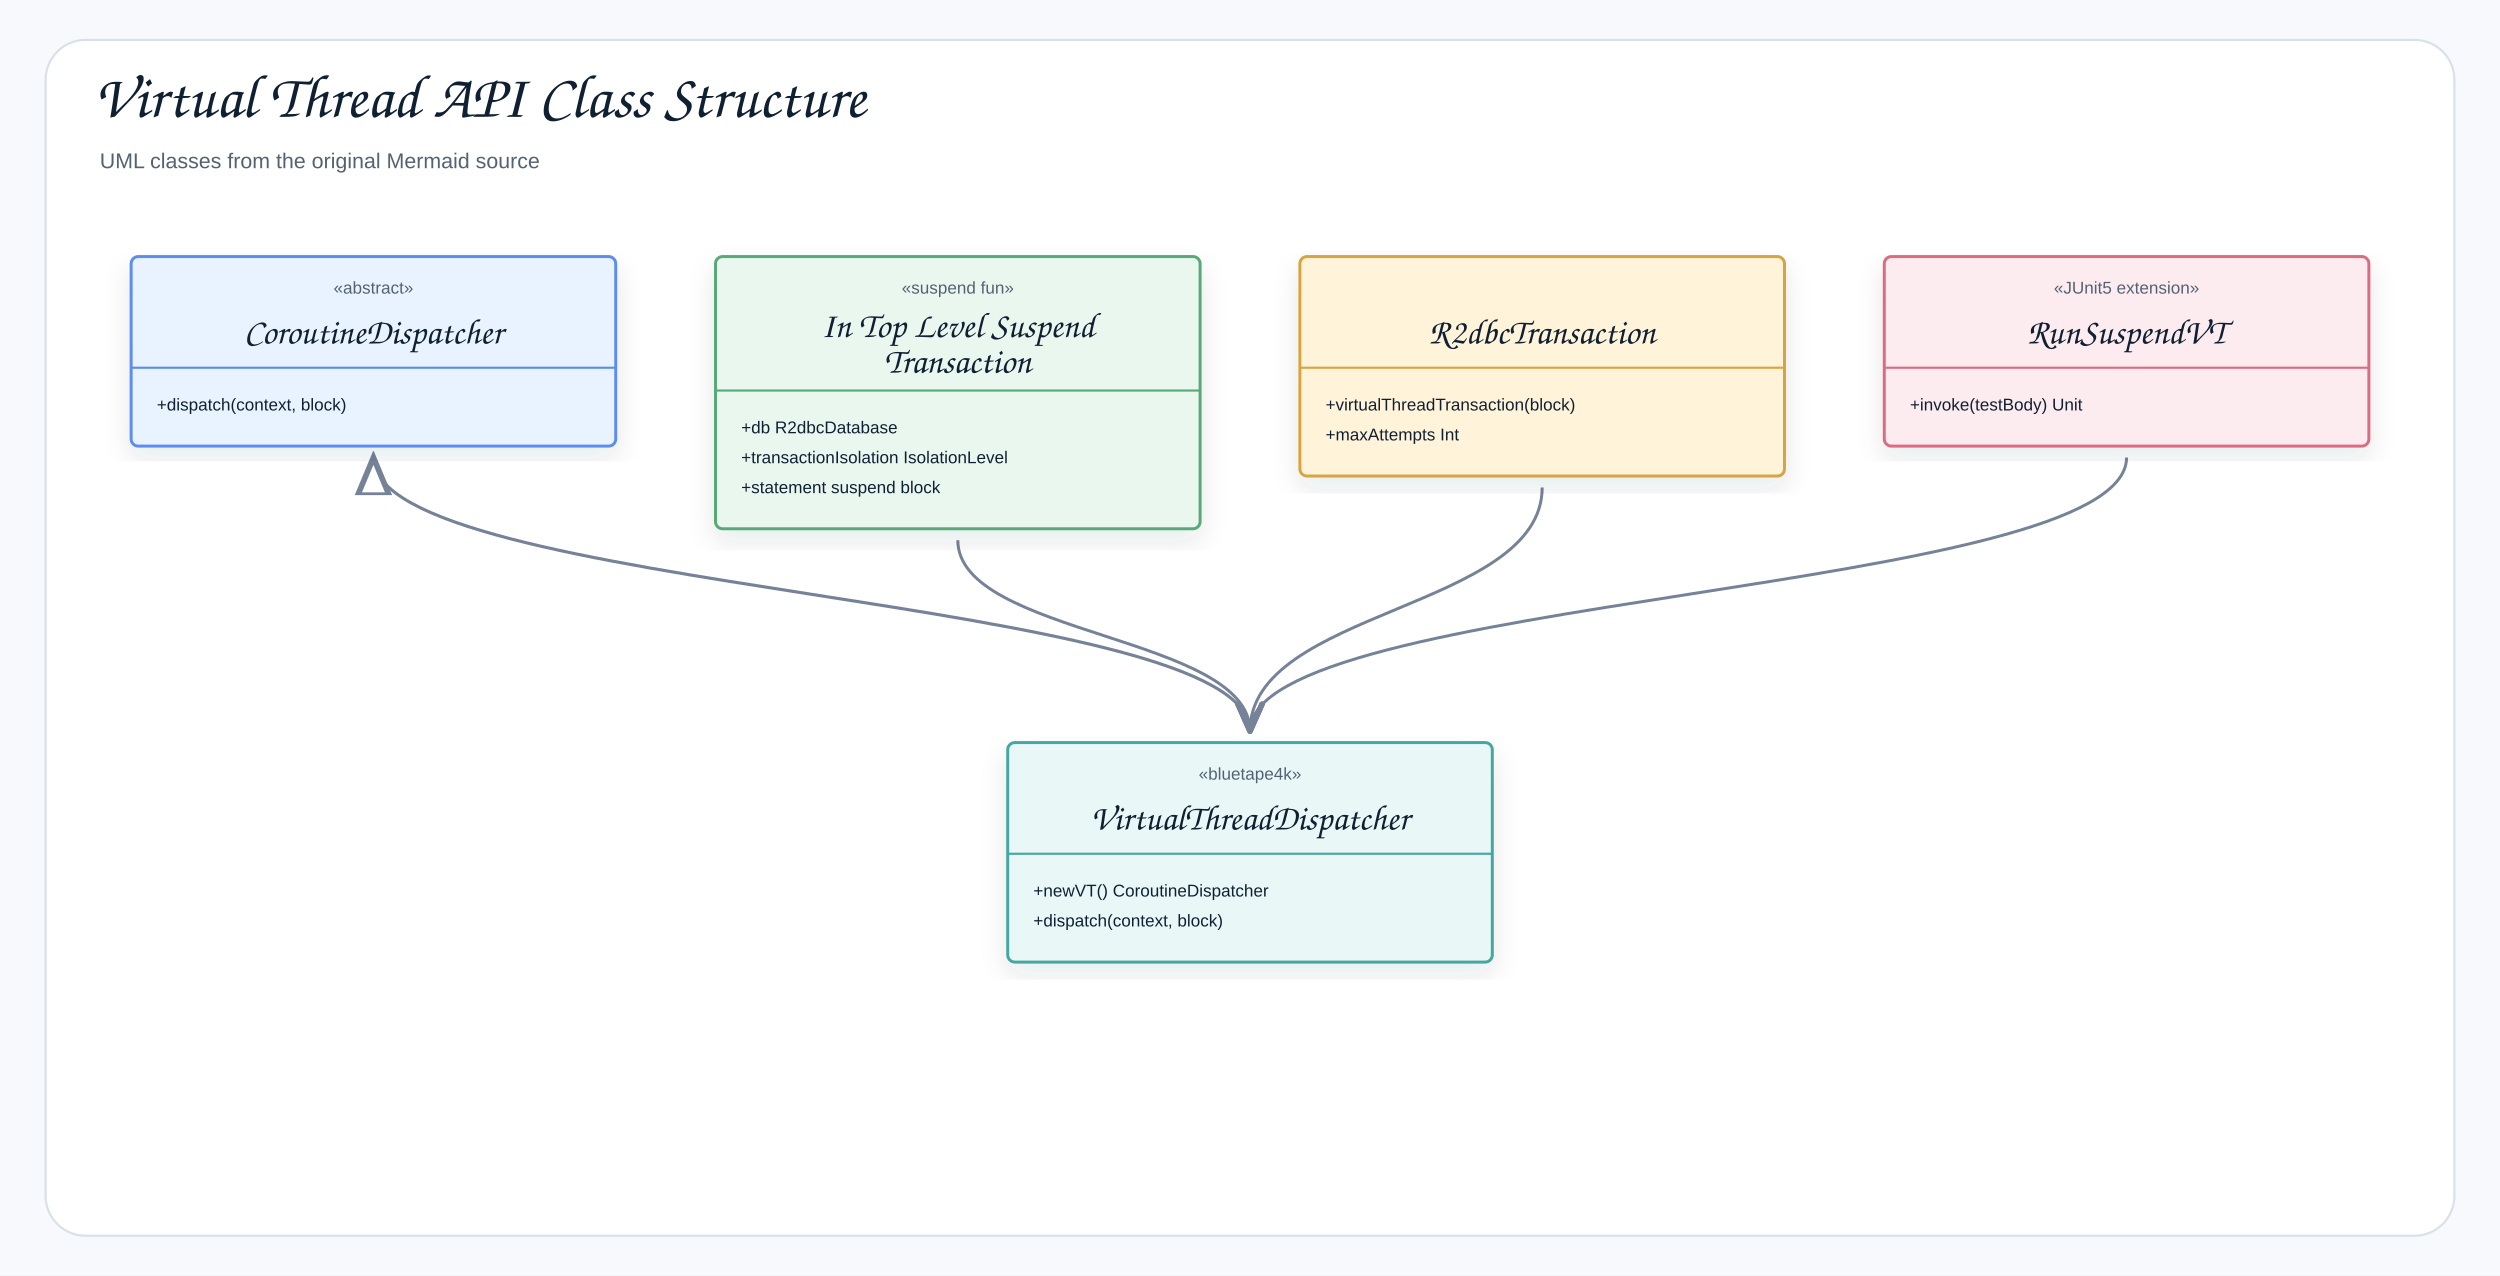
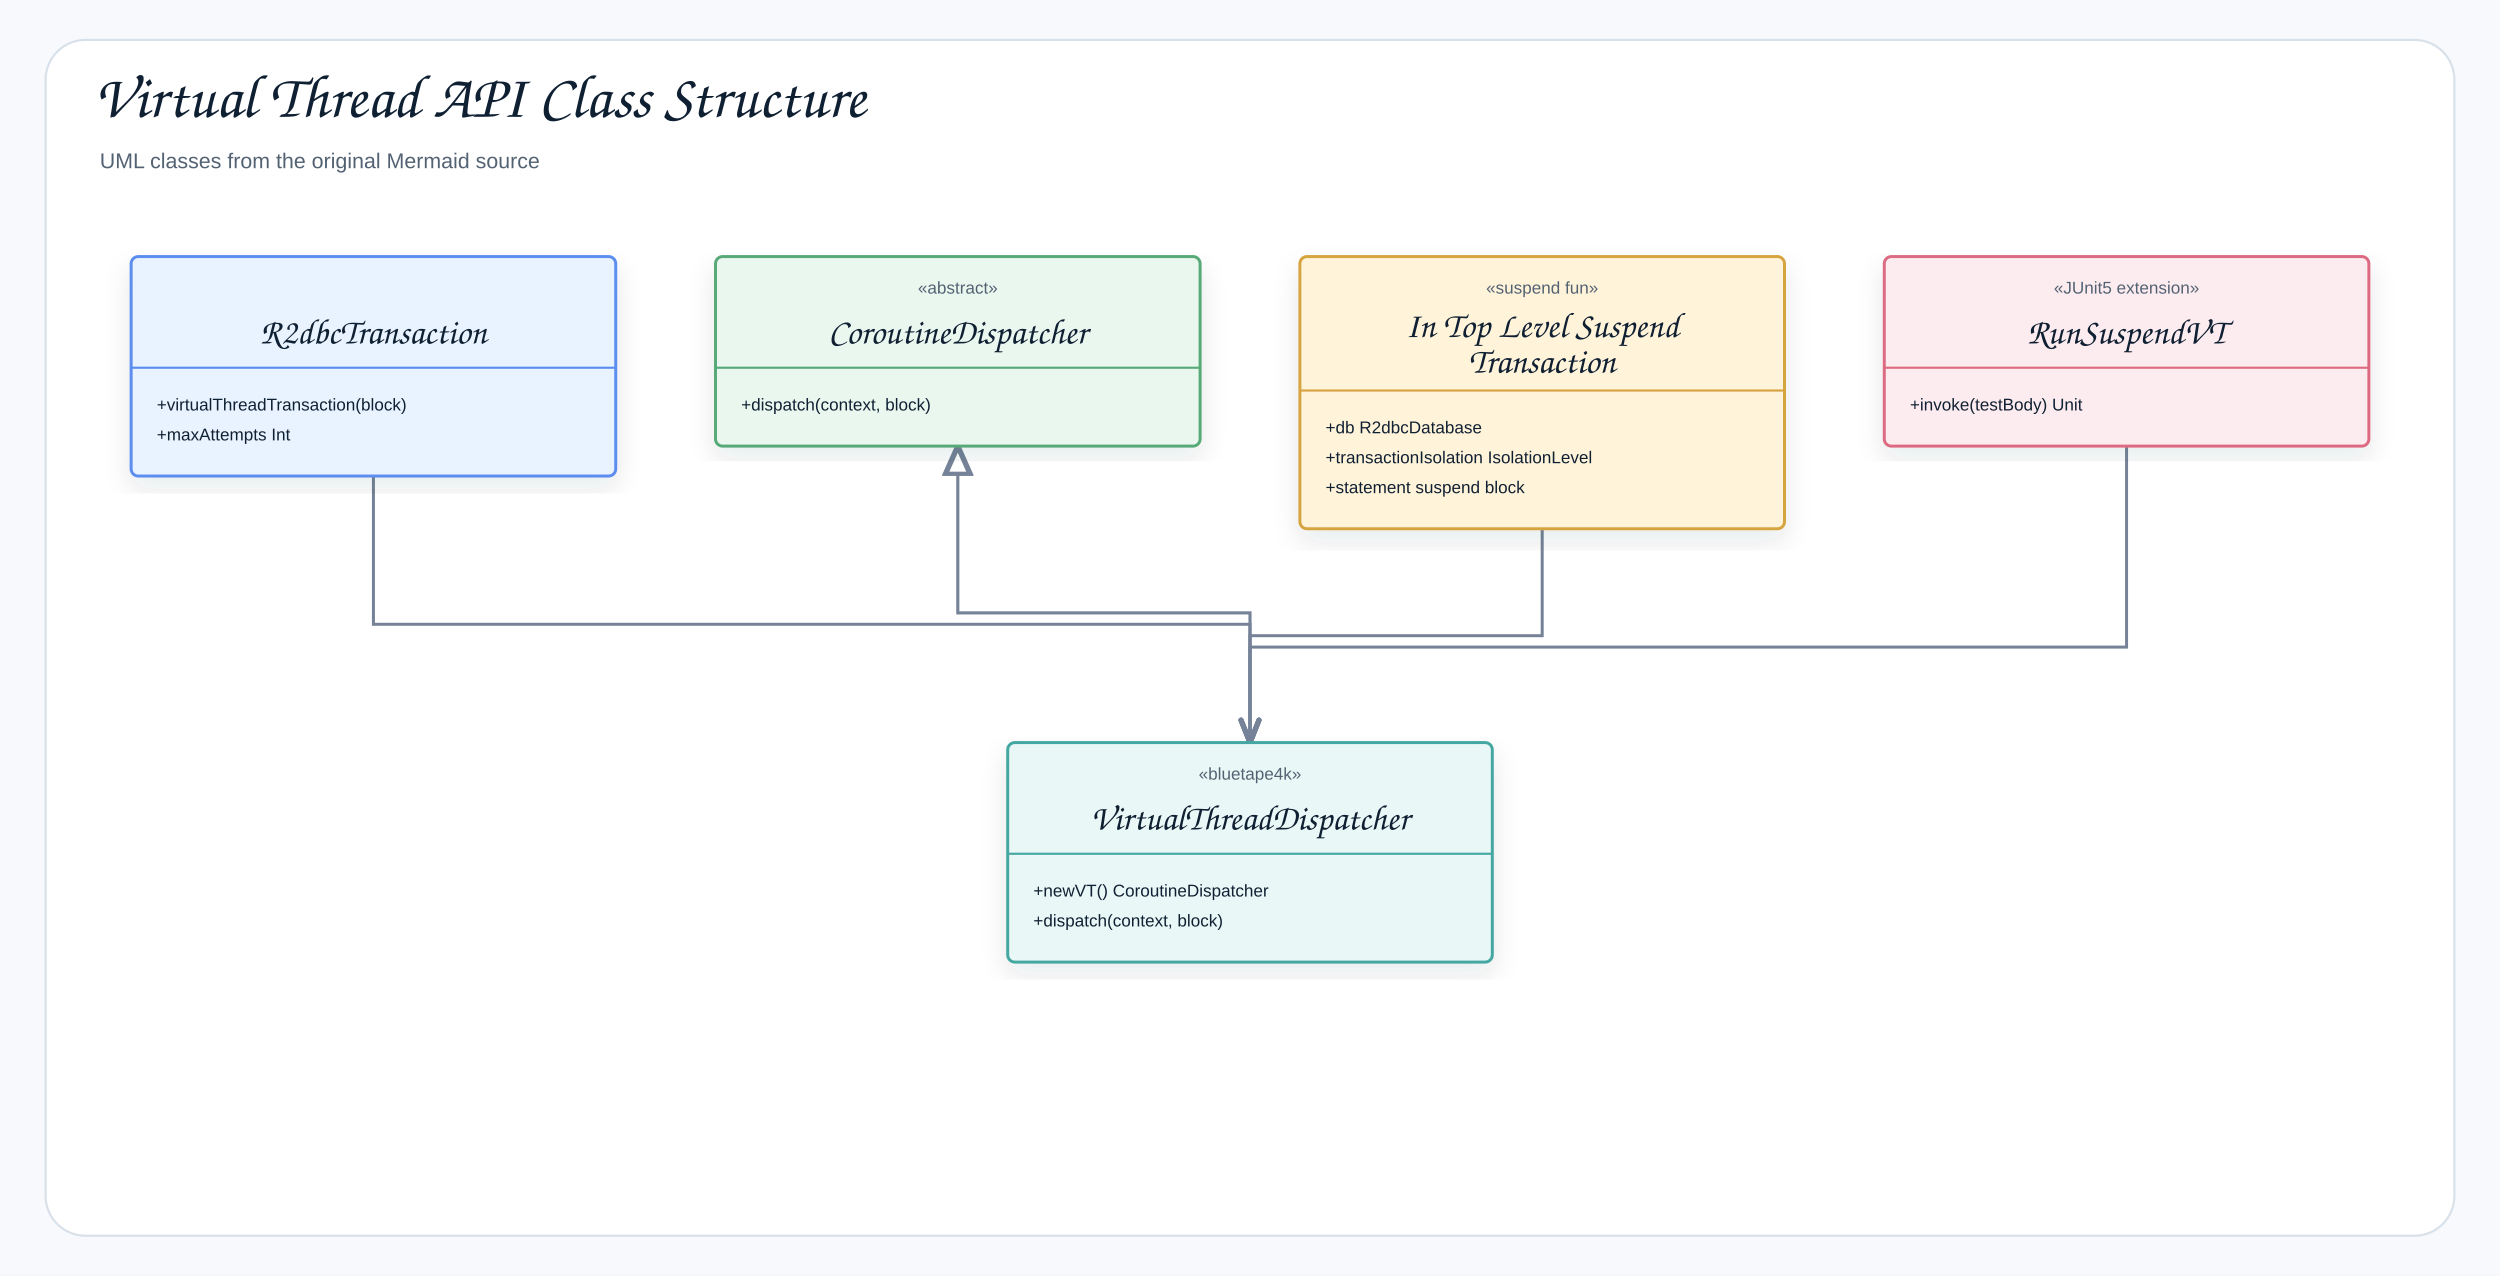
<svg xmlns="http://www.w3.org/2000/svg" width="1754" height="895" viewBox="0 0 1754 895" role="img" aria-label="Virtual Thread API Class Structure">
  <defs>
    <filter id="shadow" x="-8%" y="-8%" width="116%" height="116%">
      <feDropShadow dx="0" dy="8" stdDeviation="9" flood-color="#1f2937" flood-opacity="0.10" />
    </filter>
-     <marker id="openArrow" markerWidth="12" markerHeight="10" refX="10" refY="5" orient="auto" markerUnits="strokeWidth">
-       <path d="M 1 1 L 10 5 L 1 9" fill="none" stroke="#758297" stroke-width="1.8" stroke-linecap="round" stroke-linejoin="round" />
+     <marker id="openArrow" markerWidth="10" markerHeight="8" refX="8.5" refY="4" orient="auto" markerUnits="strokeWidth">
+       <path d="M 1 1 L 8.5 4 L 1 7" fill="none" stroke="#758297" stroke-width="1.7" stroke-linecap="round" stroke-linejoin="round" />
    </marker>
-     <marker id="inherit" markerWidth="14" markerHeight="12" refX="12" refY="6" orient="auto" markerUnits="strokeWidth">
-       <path d="M 0 1 L 12 6 L 0 11 Z" fill="#ffffff" stroke="#758297" stroke-width="1.8" />
+     <marker id="inherit" markerWidth="11" markerHeight="10" refX="9.5" refY="5" orient="auto" markerUnits="strokeWidth">
+       <path d="M 0.5 1 L 9.5 5 L 0.5 9 Z" fill="#ffffff" stroke="#758297" stroke-width="1.7" />
    </marker>
    <style>
    .canvas{fill:#f7f9fc}.frame{fill:#fff;stroke:#d8e0ea;stroke-width:1.5}
    .title{font-family:"Architects Daughter","Comic Sans MS","Comic Sans",cursive;font-size:43px;font-weight:400;fill:#102033}
    .subtitle{font-family:"Comic Sans MS","Comic Sans","Comic Neue",Arial,sans-serif;font-size:15px;font-weight:400;fill:#536273}
    .label{font-family:"Architects Daughter","Comic Sans MS","Comic Sans",cursive;font-size:25px;font-weight:400;fill:#102033}
    .smallLabel{font-family:"Architects Daughter","Comic Sans MS","Comic Sans",cursive;font-size:21px;font-weight:400;fill:#102033}
    .mono{font-family:"Comic Sans MS","Comic Sans","Comic Neue",Arial,sans-serif;font-size:12px;font-weight:400;fill:#102033}
    .small{font-family:"Comic Sans MS","Comic Sans","Comic Neue",Arial,sans-serif;font-size:12px;font-weight:400;fill:#536273}
    .strong{font-family:"Comic Sans MS","Comic Sans","Comic Neue",Arial,sans-serif;font-size:13px;font-weight:400;fill:#102033}
    .card{stroke-width:2.1;filter:url(#shadow)}.compartment{stroke-width:1.5;fill:none}
    .line{stroke:#758297;stroke-width:2.1;fill:none;marker-end:url(#openArrow)}
    .plainLine{stroke:#758297;stroke-width:2.1;fill:none}
    .dashed{stroke:#758297;stroke-width:2.1;stroke-dasharray:7 6;fill:none;marker-end:url(#openArrow)}
    .inheritLine{stroke:#758297;stroke-width:2.2;fill:none;marker-end:url(#inherit)}
    .implLine{stroke:#758297;stroke-width:2.2;stroke-dasharray:8 7;fill:none;marker-end:url(#inherit)}
  </style>
  </defs>
  <rect class="canvas" width="1754" height="895" />
  <rect class="frame" x="32" y="28" width="1690" height="839" rx="28" />
  <text class="title" x="66" y="82">Virtual Thread API Class Structure</text>
  <text class="subtitle" x="70" y="118">UML classes from the original Mermaid source</text>
-   <path class="line" d="M1492 321 C1492 417 877 417 877 513" />
-   <path class="line" d="M672 379 C672 446 877 446 877 513" />
-   <path class="line" d="M1082 342 C1082 427.5 877 427.5 877 513" />
-   <path class="inheritLine" d="M877 513 C877 417 262 417 262 321" />
+   <path class="line" d="M1492 313 L1492 454 L877 454 L877 521" />
+   <path class="line" d="M1082 371 L1082 446 L877 446 L877 521" />
+   <path class="line" d="M262 334 L262 438 L877 438 L877 521" />
+   <path class="inheritLine" d="M877 521 L877 430 L672 430 L672 313" />
  <g transform="translate(92,180)">
-     <rect class="card" x="0" y="0" width="340" height="133" rx="5" fill="#E8F3FF" stroke="#5B8DEF" />
+     <rect class="card" x="0" y="0" width="340" height="154" rx="5" fill="#E8F3FF" stroke="#5B8DEF" />
    <line class="compartment" x1="0" y1="78" x2="340" y2="78" stroke="#5B8DEF" />
+     <text class="small" x="170" y="26" text-anchor="middle" />
+     <text class="label" x="170" y="61" text-anchor="middle">R2dbcTransaction</text>
+     <text class="mono" x="18" y="108">+virtualThreadTransaction(block)</text>
+     <text class="mono" x="18" y="129">+maxAttempts Int</text>
+   </g>
+   <g transform="translate(502,180)">
+     <rect class="card" x="0" y="0" width="340" height="133" rx="5" fill="#EAF7EF" stroke="#58A978" />
+     <line class="compartment" x1="0" y1="78" x2="340" y2="78" stroke="#58A978" />
    <text class="small" x="170" y="26" text-anchor="middle">«abstract»</text>
    <text class="label" x="170" y="61" text-anchor="middle">CoroutineDispatcher</text>
    <text class="mono" x="18" y="108">+dispatch(context, block)</text>
  </g>
-   <g transform="translate(502,180)">
-     <rect class="card" x="0" y="0" width="340" height="191" rx="5" fill="#EAF7EF" stroke="#58A978" />
-     <line class="compartment" x1="0" y1="94" x2="340" y2="94" stroke="#58A978" />
+   <g transform="translate(912,180)">
+     <rect class="card" x="0" y="0" width="340" height="191" rx="5" fill="#FFF3D9" stroke="#D6A441" />
+     <line class="compartment" x1="0" y1="94" x2="340" y2="94" stroke="#D6A441" />
    <text class="small" x="170" y="26" text-anchor="middle">«suspend fun»</text>
    <text class="label" x="170" y="56.5" text-anchor="middle">In Top Level Suspend</text>
    <text class="label" x="170" y="81.5" text-anchor="middle">Transaction</text>
    <text class="mono" x="18" y="124">+db R2dbcDatabase</text>
    <text class="mono" x="18" y="145">+transactionIsolation IsolationLevel</text>
    <text class="mono" x="18" y="166">+statement suspend block</text>
-   </g>
-   <g transform="translate(912,180)">
-     <rect class="card" x="0" y="0" width="340" height="154" rx="5" fill="#FFF3D9" stroke="#D6A441" />
-     <line class="compartment" x1="0" y1="78" x2="340" y2="78" stroke="#D6A441" />
-     <text class="small" x="170" y="26" text-anchor="middle" />
-     <text class="label" x="170" y="61" text-anchor="middle">R2dbcTransaction</text>
-     <text class="mono" x="18" y="108">+virtualThreadTransaction(block)</text>
-     <text class="mono" x="18" y="129">+maxAttempts Int</text>
  </g>
  <g transform="translate(1322,180)">
    <rect class="card" x="0" y="0" width="340" height="133" rx="5" fill="#FDECEF" stroke="#DC6B82" />
    <line class="compartment" x1="0" y1="78" x2="340" y2="78" stroke="#DC6B82" />
    <text class="small" x="170" y="26" text-anchor="middle">«JUnit5 extension»</text>
    <text class="label" x="170" y="61" text-anchor="middle">RunSuspendVT</text>
    <text class="mono" x="18" y="108">+invoke(testBody) Unit</text>
  </g>
  <g transform="translate(707,521)">
    <rect class="card" x="0" y="0" width="340" height="154" rx="5" fill="#E9F7F6" stroke="#45A7A1" />
    <line class="compartment" x1="0" y1="78" x2="340" y2="78" stroke="#45A7A1" />
    <text class="small" x="170" y="26" text-anchor="middle">«bluetape4k»</text>
    <text class="label" x="170" y="61" text-anchor="middle">VirtualThreadDispatcher</text>
    <text class="mono" x="18" y="108">+newVT() CoroutineDispatcher</text>
    <text class="mono" x="18" y="129">+dispatch(context, block)</text>
  </g>
</svg>
